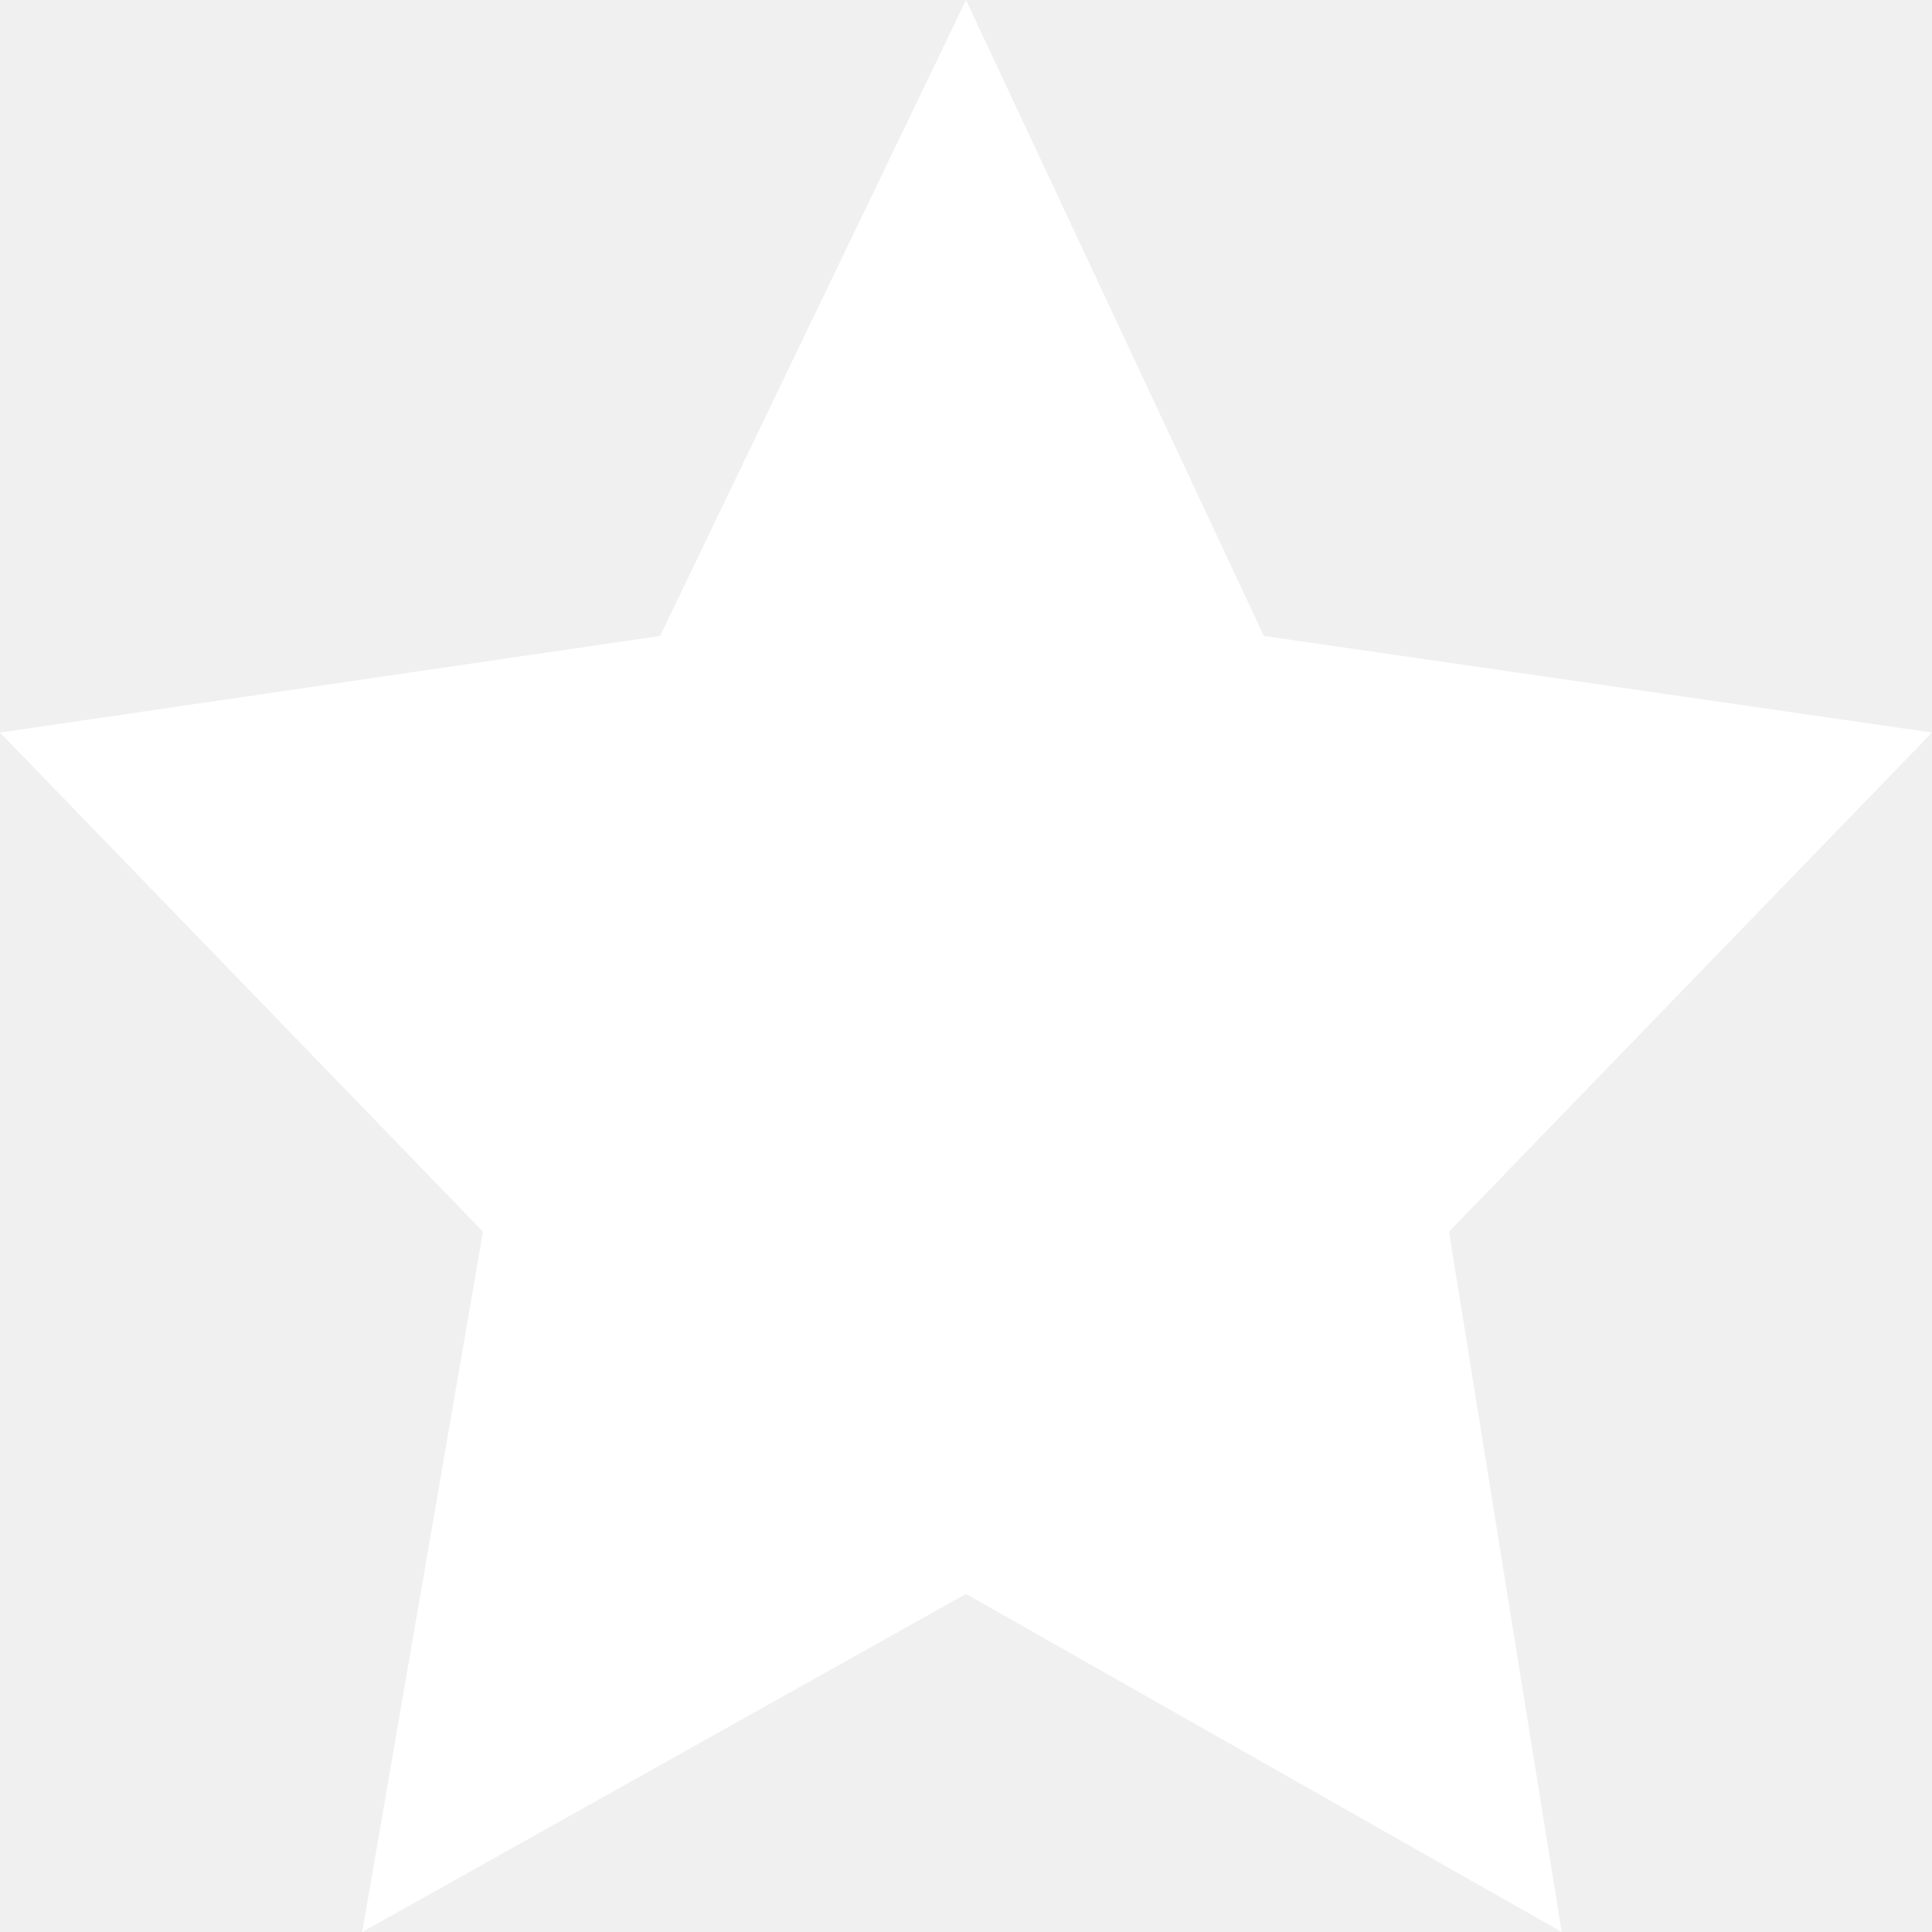
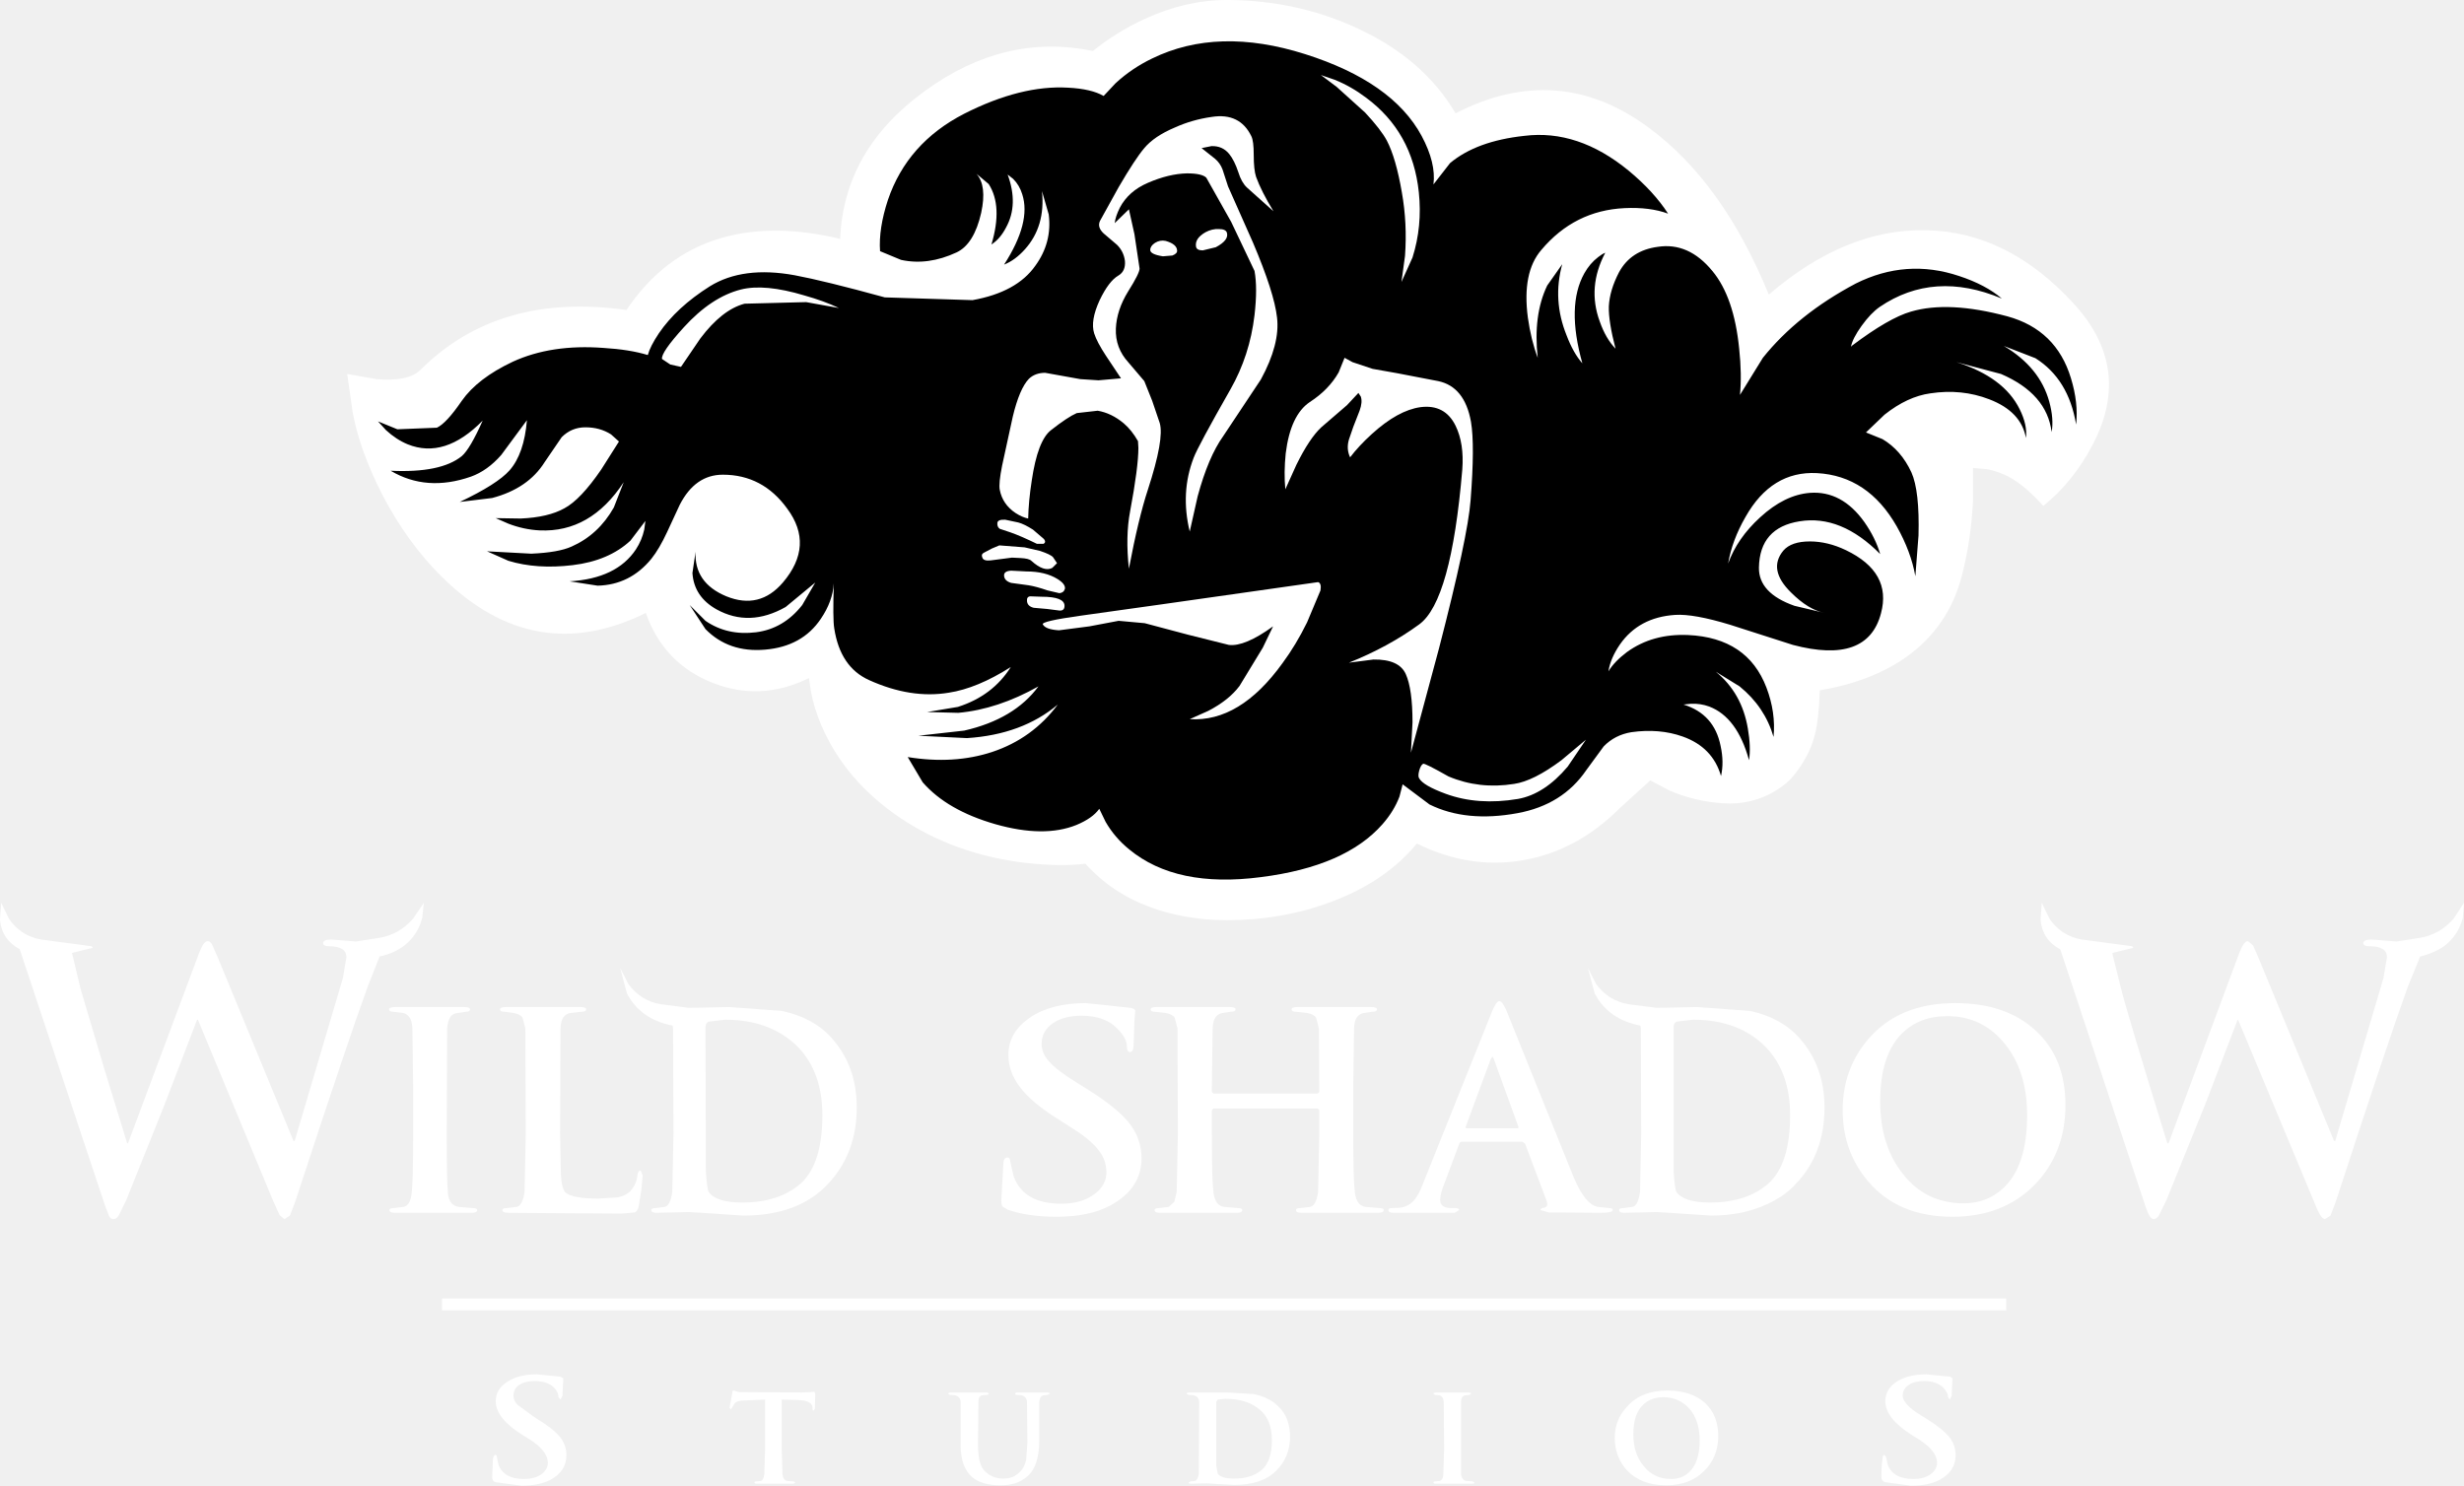
- <svg xmlns="http://www.w3.org/2000/svg" height="12.0px" width="12.0px">
+ <svg xmlns="http://www.w3.org/2000/svg" height="188.1px" width="311.9px">
  <g transform="matrix(1.0, 0.0, 0.0, 1.0, 0.0, 0.0)">
-     <path d="M0.0 4.55 L4.1 3.95 6.0 0.0 7.85 3.95 12.0 4.55 9.0 7.65 9.7 12.0 6.0 9.9 2.25 12.0 3.0 7.65 0.0 4.55" fill="#ffffff" fill-rule="evenodd" stroke="none" />
+     <path d="M243.75 29.15 Q254.15 29.3 262.55 38.5 269.9 46.55 265.0 56.1 262.55 60.9 258.65 64.05 256.75 61.95 255.15 60.9 253.55 59.8 251.5 59.4 L249.75 59.25 249.75 63.4 Q249.5 68.4 248.35 72.85 246.7 79.3 241.35 83.15 236.9 86.3 230.35 87.4 230.25 91.05 229.7 93.15 229.0 95.8 227.0 98.25 226.25 99.2 224.7 100.15 221.7 101.95 218.05 101.7 214.5 101.45 211.35 100.1 L208.9 98.8 205.0 102.35 Q199.65 107.7 192.85 108.9 186.05 110.1 179.35 106.8 175.35 111.65 168.45 114.2 162.3 116.5 155.35 116.5 150.05 116.5 145.6 114.85 140.7 113.05 137.4 109.35 134.35 109.75 129.85 109.25 120.9 108.2 113.95 103.55 107.0 98.85 104.0 91.9 103.05 89.7 102.65 87.55 L102.4 85.85 Q96.3 88.85 90.2 86.45 84.0 84.0 81.75 77.6 67.7 84.55 56.05 73.15 51.6 68.8 48.35 62.55 45.55 57.05 44.65 52.25 L43.95 47.35 47.65 48.0 Q51.65 48.35 53.2 46.85 63.1 36.95 79.3 39.25 83.95 32.3 91.25 30.15 97.9 28.2 106.35 30.25 106.8 18.95 117.1 11.5 127.2 4.15 138.35 6.45 141.4 4.0 144.9 2.4 150.1 0.0 155.3 0.0 L155.65 0.0 Q164.35 0.1 171.85 3.6 180.2 7.45 184.25 14.35 197.25 7.65 208.75 16.2 218.1 23.1 223.9 37.3 233.6 28.95 243.75 29.15" fill="#ffffff" fill-rule="evenodd" stroke="none" />
+     <path d="M83.8 45.45 L84.85 46.15 86.2 46.45 88.65 42.85 Q91.4 39.2 94.25 38.45 L102.05 38.25 106.2 39.0 Q104.3 38.1 101.8 37.4 96.8 35.9 93.8 36.65 90.05 37.6 86.55 41.45 83.65 44.65 83.8 45.45 M179.65 97.55 Q179.45 98.3 179.65 98.55 180.15 99.45 183.0 100.5 187.1 102.0 192.15 101.15 195.5 100.55 198.45 97.05 L200.75 93.65 197.65 96.25 Q194.1 98.9 191.65 99.25 187.25 99.95 183.35 98.3 180.35 96.6 180.15 96.7 179.85 96.85 179.65 97.55 M168.95 10.1 L167.2 9.5 169.2 11.0 172.8 14.25 Q174.8 16.4 175.55 17.8 176.7 20.0 177.45 24.35 178.15 28.3 177.85 32.4 L177.4 35.7 178.8 32.6 Q180.05 28.65 179.6 24.35 178.8 16.7 172.9 12.35 171.05 10.95 168.95 10.1 M248.0 34.95 Q251.35 36.05 253.4 37.8 244.8 34.2 237.95 38.85 236.8 39.65 235.65 41.25 234.5 42.85 234.3 43.9 L234.45 43.75 Q239.1 40.25 241.9 39.45 246.65 38.05 254.1 40.05 260.3 41.75 262.15 47.9 263.1 51.0 262.8 53.75 261.85 48.0 257.65 45.35 L253.65 43.8 Q258.2 46.5 259.4 50.85 260.0 53.05 259.7 54.7 259.1 49.85 253.3 47.35 L247.65 45.85 Q253.65 47.75 255.65 51.8 256.65 53.8 256.45 55.45 255.85 52.1 251.8 50.55 248.3 49.2 244.35 49.8 241.45 50.2 238.55 52.5 L236.2 54.75 238.3 55.6 Q240.65 57.0 241.95 59.8 243.0 62.15 242.85 67.8 L242.45 72.95 Q241.9 69.85 240.1 66.65 236.45 60.25 230.0 59.9 224.25 59.6 220.95 65.45 219.25 68.4 218.75 71.35 219.9 68.15 222.8 65.5 225.9 62.65 229.1 62.4 233.15 62.1 236.0 66.1 237.4 68.1 238.0 70.15 233.05 65.15 227.8 66.0 222.75 66.8 222.65 71.85 222.6 75.1 227.15 76.7 L230.95 77.6 Q228.9 77.2 226.7 75.0 223.75 72.1 225.75 69.7 226.75 68.55 229.1 68.55 231.35 68.55 233.65 69.65 239.5 72.45 238.1 77.65 236.4 84.15 226.95 81.65 L219.0 79.1 Q214.4 77.7 212.05 77.85 207.45 78.15 205.05 81.6 203.85 83.35 203.6 85.0 204.35 83.75 205.95 82.55 209.2 80.2 213.7 80.4 221.2 80.75 223.6 87.05 224.8 90.2 224.5 93.3 223.4 89.5 220.2 86.9 L217.2 85.05 Q220.5 87.75 221.25 92.25 221.65 94.55 221.4 96.25 219.9 90.8 216.35 89.45 215.25 89.05 214.05 89.1 L213.1 89.2 Q217.0 90.4 217.8 94.45 218.25 96.5 217.85 98.25 216.8 94.6 213.0 93.25 210.05 92.2 206.5 92.7 204.4 93.05 203.0 94.5 L200.8 97.5 Q197.8 101.9 192.1 102.95 185.6 104.15 180.95 101.85 L177.55 99.3 177.15 100.85 Q176.45 102.7 175.0 104.35 170.3 109.7 159.6 111.05 148.9 112.45 142.95 107.55 141.1 106.05 139.95 104.05 L139.15 102.4 Q138.3 103.6 136.25 104.45 132.15 106.1 126.0 104.35 119.9 102.6 116.8 99.05 L114.9 95.85 Q120.75 96.8 125.6 95.2 130.7 93.5 133.9 89.2 129.4 93.0 122.4 93.45 L116.25 93.15 122.05 92.5 Q128.4 91.05 131.45 86.9 126.3 89.8 121.3 90.25 L117.35 90.15 121.25 89.5 Q125.65 88.1 127.95 84.45 123.7 87.15 120.1 87.7 115.3 88.5 110.0 86.1 106.35 84.45 105.6 79.55 105.4 78.35 105.55 73.85 105.4 76.15 103.9 78.35 101.55 81.85 96.85 82.25 92.25 82.65 89.3 79.65 L87.3 76.6 89.3 78.6 Q92.05 80.5 95.7 80.05 99.2 79.6 101.55 76.6 L103.2 73.75 99.45 76.85 Q94.85 79.45 90.7 77.15 87.85 75.55 87.65 72.55 L88.05 69.85 Q87.85 73.8 91.95 75.5 96.15 77.2 99.1 73.75 103.1 69.05 99.65 64.4 96.55 60.1 91.5 60.1 88.0 60.1 86.05 63.9 L84.45 67.35 Q83.45 69.5 82.45 70.75 79.75 74.05 75.65 74.15 L72.1 73.6 Q78.05 73.25 80.5 69.55 81.25 68.4 81.55 67.05 L81.7 65.95 79.8 68.45 Q77.05 71.0 72.5 71.55 67.95 72.1 64.35 71.0 L61.65 69.8 67.25 70.1 Q70.7 69.95 72.35 69.2 75.75 67.7 77.7 64.25 L78.95 61.05 Q74.75 67.45 68.3 67.15 66.3 67.05 64.35 66.3 L62.75 65.6 65.9 65.65 Q69.4 65.5 71.45 64.35 73.5 63.25 76.1 59.45 L78.35 55.9 77.35 55.0 Q75.95 54.1 74.1 54.1 72.35 54.1 71.1 55.35 L68.95 58.5 Q66.85 61.85 62.3 63.05 L58.2 63.55 Q62.95 61.3 64.5 59.55 66.35 57.45 66.7 53.2 L63.45 57.6 Q61.7 59.6 59.6 60.35 54.0 62.3 49.45 59.6 55.8 59.9 58.45 57.75 59.5 56.85 61.1 53.25 56.3 58.15 51.6 56.25 50.15 55.65 48.85 54.45 L47.85 53.35 50.3 54.35 55.3 54.15 Q56.5 53.6 58.45 50.75 60.45 47.9 64.9 45.8 69.8 43.55 76.4 44.05 79.7 44.25 82.0 44.95 82.3 43.85 83.4 42.2 85.65 38.9 89.85 36.25 94.05 33.65 100.6 34.85 104.35 35.55 112.0 37.65 L123.1 38.0 Q128.7 37.0 131.05 33.65 133.2 30.7 132.75 27.15 L131.9 24.2 Q132.35 28.65 129.75 31.55 128.5 32.95 127.1 33.5 130.55 28.15 129.4 24.6 129.05 23.45 128.25 22.65 L127.55 22.1 Q128.95 25.9 127.35 28.8 126.6 30.25 125.5 30.95 126.95 26.1 125.15 23.3 L123.6 22.0 Q124.95 23.5 124.2 26.95 123.3 30.9 121.1 31.95 117.45 33.65 114.05 32.9 L111.4 31.8 Q111.2 28.95 112.4 25.3 114.85 18.1 122.05 14.4 129.25 10.75 135.2 11.1 138.15 11.25 139.7 12.15 L141.2 10.55 Q143.25 8.65 145.85 7.4 154.15 3.35 165.2 6.85 176.25 10.35 179.95 17.2 181.8 20.65 181.45 23.35 L183.55 20.65 Q186.9 17.85 192.95 17.2 199.75 16.35 206.15 21.6 209.35 24.25 211.15 27.05 208.85 26.2 205.65 26.35 199.3 26.65 195.1 31.65 192.65 34.5 193.4 40.2 193.8 43.05 194.65 45.3 194.05 39.9 195.85 36.15 L197.75 33.45 Q196.5 38.0 198.3 42.45 199.15 44.7 200.3 46.0 198.25 38.7 200.55 34.6 201.25 33.35 202.3 32.55 202.8 32.15 203.2 32.0 200.9 36.35 202.5 40.7 203.25 42.85 204.5 44.15 203.6 40.7 203.65 38.8 203.75 36.75 204.95 34.45 206.45 31.7 209.85 31.25 213.75 30.65 216.75 34.3 219.5 37.6 220.15 44.15 220.5 47.4 220.25 50.0 L223.15 45.3 Q227.55 39.8 234.9 35.9 241.3 32.7 248.0 34.95" fill="#000000" fill-rule="evenodd" stroke="none" />
+     <path d="M134.05 79.8 Q132.35 79.7 132.0 79.05 131.8 78.65 136.8 77.95 L147.15 76.5 166.85 73.7 Q167.3 73.85 167.15 74.75 L165.45 78.8 Q164.05 81.65 162.35 83.95 156.95 91.45 150.6 91.05 L152.95 90.0 Q155.55 88.65 156.9 86.85 L159.85 82.0 161.15 79.3 Q157.55 81.9 155.55 81.65 L150.35 80.35 144.9 78.9 141.6 78.6 137.9 79.3 134.05 79.8 M130.4 75.5 L131.85 75.55 Q134.75 75.55 134.75 76.7 134.75 77.35 134.1 77.3 L132.55 77.1 130.85 76.95 Q130.05 76.75 130.0 76.1 129.95 75.55 130.4 75.5 M134.1 75.1 L132.6 74.75 Q131.15 74.25 130.2 74.1 L128.0 73.8 Q127.15 73.55 127.1 72.9 127.05 72.3 128.0 72.25 L129.95 72.35 Q132.3 72.35 133.85 73.3 134.9 73.95 134.8 74.55 134.65 75.05 134.1 75.1 M125.55 69.45 L126.5 69.05 129.7 69.3 131.65 69.75 Q133.0 70.2 133.3 70.55 L133.8 71.3 133.2 71.9 Q132.15 72.45 130.55 71.0 130.25 70.7 129.15 70.65 L128.1 70.6 125.4 70.95 Q124.5 71.05 124.35 70.6 124.15 70.15 124.6 69.95 L125.55 69.45 M126.25 66.2 Q126.3 65.75 127.25 65.8 L128.9 66.15 Q129.65 66.35 130.75 67.05 L132.15 68.25 Q132.45 68.65 132.1 68.85 L131.25 68.85 Q129.2 67.85 127.9 67.4 L126.55 66.95 Q126.2 66.7 126.25 66.2 M152.6 29.4 Q153.45 28.95 154.3 29.0 155.15 29.0 155.3 29.45 155.6 30.4 153.9 31.3 L152.25 31.7 Q151.5 31.7 151.4 31.25 151.2 30.2 152.6 29.4 M147.55 30.5 Q148.95 30.9 149.0 31.7 149.05 32.1 148.4 32.35 L147.2 32.45 Q145.6 32.2 145.6 31.65 145.6 31.15 146.2 30.75 146.85 30.35 147.55 30.5 M158.4 17.25 Q158.7 17.85 158.7 19.6 158.7 21.5 159.0 22.4 159.65 24.2 161.2 26.75 L157.85 23.75 Q157.15 23.1 156.75 21.8 156.25 20.3 155.6 19.5 154.75 18.45 153.35 18.5 L152.1 18.75 153.8 20.1 Q154.45 20.65 154.75 21.45 L155.45 23.6 158.6 30.7 Q161.3 37.05 161.65 40.2 162.05 43.55 159.6 48.05 L154.85 55.2 Q152.95 57.85 151.6 62.85 L150.6 67.3 Q149.4 62.35 151.1 57.95 151.65 56.5 155.75 49.3 158.2 45.0 158.8 39.9 159.2 36.45 158.8 34.3 L155.85 28.1 152.7 22.5 Q152.15 21.95 150.25 21.95 147.95 22.0 145.3 23.15 142.85 24.2 141.75 26.3 141.2 27.4 141.1 28.25 L142.9 26.5 143.6 29.65 144.25 34.0 Q144.25 34.6 142.8 36.9 141.35 39.25 141.25 41.6 141.15 44.05 142.85 45.9 L144.85 48.25 145.85 50.75 146.8 53.55 Q147.4 55.55 145.3 62.0 144.1 65.65 142.9 72.0 142.45 67.9 143.05 64.75 144.1 59.15 144.1 56.7 L144.05 55.85 Q143.25 54.45 142.25 53.6 140.7 52.3 138.95 52.0 L136.3 52.3 Q135.15 52.8 133.05 54.45 131.35 55.75 130.6 60.85 130.2 63.4 130.15 65.65 129.4 65.5 128.55 64.95 126.9 63.85 126.55 62.0 126.4 61.2 126.85 58.95 L128.2 52.75 Q129.05 49.2 130.25 47.95 131.05 47.2 132.3 47.2 L136.75 48.0 139.05 48.15 141.9 47.9 140.0 45.05 Q138.85 43.3 138.5 42.2 138.0 40.6 139.2 38.0 140.35 35.6 141.55 34.9 142.5 34.35 142.4 33.05 142.25 31.85 141.4 31.0 L139.7 29.55 Q138.85 28.75 139.25 27.95 L141.6 23.7 Q143.7 20.1 144.85 18.75 146.1 17.25 148.7 16.15 150.9 15.15 153.4 14.8 156.95 14.25 158.4 17.25 M176.85 47.25 L182.05 48.25 Q185.4 48.95 186.2 53.4 186.7 56.35 186.15 63.35 185.8 68.0 182.15 82.1 L178.6 95.3 178.8 91.45 Q178.8 87.25 177.95 85.35 177.1 83.45 173.85 83.5 L170.75 83.9 Q175.75 81.9 179.65 79.05 183.7 76.1 185.1 59.45 185.35 56.15 184.25 53.9 182.9 51.15 179.8 51.55 176.95 51.95 173.65 54.95 172.0 56.45 170.9 57.9 170.4 56.85 170.75 55.65 L171.3 54.05 172.1 52.0 Q172.5 50.9 172.25 50.2 L171.95 49.75 170.5 51.3 167.25 54.1 Q165.75 55.5 164.1 58.85 L162.7 61.95 Q162.5 59.85 162.75 57.4 163.35 52.55 165.8 50.9 168.2 49.35 169.45 47.15 L170.2 45.3 171.2 45.85 173.75 46.7 176.85 47.25" fill="#ffffff" fill-rule="evenodd" stroke="none" />
+     <path d="M57.9 128.25 Q57.2 128.35 56.95 128.85 56.7 129.25 56.6 130.2 L56.55 143.55 Q56.55 149.65 56.7 151.1 56.85 152.6 58.05 152.8 L59.85 152.95 Q60.4 152.95 60.4 153.2 60.4 153.55 59.75 153.55 L50.0 153.55 Q49.3 153.55 49.3 153.2 49.3 152.95 49.85 152.95 L51.1 152.8 Q51.95 152.6 52.1 151.1 52.3 149.65 52.3 143.55 L52.3 137.5 52.2 130.2 Q52.15 128.55 51.05 128.25 L49.8 128.1 Q49.25 128.1 49.25 127.8 49.25 127.5 50.05 127.5 L58.75 127.5 Q59.5 127.5 59.5 127.8 59.5 128.1 58.95 128.1 L57.9 128.25" fill="#ffffff" fill-rule="evenodd" stroke="none" />
+     <path d="M73.45 127.5 Q74.2 127.5 74.2 127.8 74.2 128.1 73.55 128.1 L72.2 128.25 Q71.0 128.45 70.95 130.2 L70.9 143.55 71.0 148.7 Q71.1 150.55 71.6 151.0 72.5 151.75 75.75 151.75 L78.15 151.6 Q79.2 151.4 79.8 150.8 80.6 149.9 80.7 148.7 80.8 148.2 81.1 148.2 L81.35 148.8 81.2 150.55 80.85 152.75 Q80.7 153.35 80.35 153.5 L78.65 153.65 64.3 153.55 Q63.6 153.55 63.6 153.2 63.6 152.95 64.15 152.95 L65.4 152.8 Q66.15 152.65 66.4 150.9 L66.55 143.55 66.5 130.2 66.15 128.85 Q65.85 128.4 65.0 128.25 L63.9 128.1 Q63.3 128.1 63.3 127.8 63.3 127.5 64.05 127.5 L73.45 127.5" fill="#ffffff" fill-rule="evenodd" stroke="none" />
+     <path d="M141.5 130.3 Q139.95 128.6 136.9 128.6 134.6 128.6 133.2 129.6 131.85 130.6 131.85 132.15 131.85 133.35 132.8 134.4 133.75 135.5 136.35 137.1 L137.55 137.85 Q141.35 140.2 142.95 142.2 144.5 144.2 144.5 146.65 144.5 150.5 140.5 152.65 137.85 154.05 133.75 154.05 130.1 154.05 127.55 153.15 L126.9 152.75 Q126.75 152.55 126.75 152.0 L127.0 147.45 Q127.0 146.55 127.5 146.55 127.9 146.55 127.9 147.15 L128.3 148.9 Q129.55 152.4 134.35 152.4 137.0 152.4 138.65 151.1 140.05 150.0 140.05 148.45 140.05 147.05 139.3 145.95 138.35 144.5 135.9 142.95 L133.95 141.7 Q130.5 139.55 129.05 137.55 127.65 135.7 127.65 133.55 127.65 130.7 130.35 128.85 133.05 127.0 137.45 127.0 L143.1 127.6 Q143.7 127.7 143.7 128.0 L143.6 129.25 143.5 132.15 Q143.5 133.2 143.05 133.2 142.65 133.2 142.65 132.55 142.65 131.45 141.5 130.3" fill="#ffffff" fill-rule="evenodd" stroke="none" />
+     <path d="M155.65 127.5 Q156.4 127.5 156.4 127.8 156.4 128.1 155.75 128.1 L154.75 128.25 Q153.55 128.45 153.5 130.2 L153.4 137.5 153.4 138.25 153.6 138.45 166.8 138.45 167.0 138.25 166.95 130.2 166.6 128.85 Q166.3 128.4 165.45 128.25 L164.1 128.1 Q163.5 128.1 163.5 127.8 163.5 127.5 164.25 127.5 L173.55 127.5 Q174.3 127.5 174.3 127.8 174.3 128.1 173.65 128.1 L172.65 128.25 Q171.45 128.45 171.4 130.2 L171.3 137.5 171.3 143.55 Q171.3 149.45 171.5 150.95 171.7 152.65 172.85 152.8 L174.6 152.95 Q175.15 152.95 175.15 153.2 175.15 153.55 174.45 153.55 L164.75 153.55 Q164.05 153.55 164.05 153.2 164.05 152.95 164.6 152.95 L165.85 152.8 Q166.6 152.65 166.85 150.9 L167.0 143.55 167.0 140.55 166.8 140.35 153.6 140.35 153.4 140.55 153.4 143.55 Q153.4 149.45 153.6 150.95 153.8 152.65 154.95 152.8 L156.7 152.95 Q157.25 152.95 157.25 153.2 157.25 153.55 156.55 153.55 L146.85 153.55 Q146.15 153.55 146.15 153.2 146.15 152.95 146.7 152.95 L147.95 152.8 148.65 152.15 148.95 150.9 149.1 143.55 149.05 130.2 148.7 128.85 Q148.4 128.4 147.55 128.25 L146.2 128.1 Q145.65 128.1 145.65 127.8 145.65 127.5 146.35 127.5 L155.65 127.5" fill="#ffffff" fill-rule="evenodd" stroke="none" />
+     <path d="M189.1 134.1 L188.95 133.8 Q188.85 133.8 188.7 134.1 L185.55 142.6 Q185.45 142.85 185.7 142.85 L192.05 142.85 Q192.3 142.85 192.2 142.65 L189.1 134.1 M188.85 128.1 Q189.4 126.75 189.8 126.75 190.15 126.75 190.65 127.85 L199.2 149.05 Q200.65 152.5 202.25 152.8 L203.7 152.95 Q204.15 152.95 204.15 153.2 204.15 153.55 202.55 153.55 L196.05 153.5 195.0 153.2 Q195.0 152.95 195.5 152.9 196.0 152.75 195.8 152.1 L193.05 144.8 192.7 144.55 185.0 144.55 Q184.8 144.55 184.7 144.85 L182.85 149.8 Q182.3 151.15 182.3 151.9 182.3 152.95 183.7 152.95 L184.2 152.95 Q184.7 152.95 184.7 153.2 L184.15 153.55 176.4 153.55 Q175.75 153.55 175.75 153.2 175.75 152.95 176.15 152.95 L177.25 152.9 Q178.35 152.75 179.05 151.9 179.6 151.25 180.15 149.8 L188.85 128.1" fill="#ffffff" fill-rule="evenodd" stroke="none" />
+     <path d="M246.5 128.65 Q242.95 128.65 240.75 130.85 238.0 133.6 238.0 139.45 238.0 145.0 240.85 148.6 243.75 152.35 248.6 152.35 251.45 152.35 253.5 150.5 256.6 147.7 256.6 141.2 256.6 135.5 253.65 132.0 250.85 128.65 246.5 128.65 M257.7 130.5 Q261.45 133.95 261.45 139.9 261.45 145.95 257.6 149.95 253.6 154.05 247.15 154.05 240.3 154.05 236.5 149.6 233.25 145.8 233.25 140.55 233.25 135.35 236.5 131.55 240.4 127.0 247.5 127.0 253.95 127.0 257.7 130.5" fill="#ffffff" fill-rule="evenodd" stroke="none" />
+     <path d="M216.45 152.25 Q221.15 152.25 223.9 149.8 226.6 147.3 226.6 141.2 226.6 135.75 223.5 132.55 220.1 129.1 214.3 129.1 L212.2 129.35 Q211.85 129.55 211.85 130.05 L211.85 148.25 Q212.0 150.55 212.2 150.9 213.15 152.25 216.45 152.25 M227.8 131.45 Q230.95 135.0 230.95 140.2 230.95 146.05 227.4 149.8 226.0 151.4 223.7 152.45 220.6 153.9 216.6 153.9 L212.85 153.65 209.7 153.45 205.6 153.55 Q204.95 153.55 204.95 153.2 204.95 152.95 205.5 152.95 L206.65 152.8 Q207.35 152.65 207.6 150.9 L207.75 143.55 207.7 130.2 207.65 129.85 Q203.55 129.05 201.85 125.75 L201.0 122.55 202.05 124.6 Q203.65 126.75 206.2 127.15 L209.7 127.6 214.85 127.5 221.55 128.0 Q225.5 128.85 227.8 131.45" fill="#ffffff" fill-rule="evenodd" stroke="none" />
+     <path d="M93.95 152.25 Q98.65 152.25 101.4 149.8 104.1 147.3 104.1 141.2 104.1 135.75 101.0 132.55 97.55 129.1 91.8 129.1 L89.7 129.35 Q89.3 129.55 89.3 130.05 L89.35 148.25 Q89.5 150.55 89.7 150.9 90.65 152.25 93.95 152.25 M105.3 131.45 Q108.45 135.0 108.45 140.2 108.45 145.95 104.9 149.8 101.15 153.9 94.1 153.9 L90.35 153.65 87.2 153.45 83.1 153.55 Q82.45 153.55 82.45 153.2 82.45 152.95 83.0 152.95 L84.15 152.8 Q84.85 152.65 85.1 150.9 L85.25 143.55 85.2 130.2 85.15 129.85 Q81.05 129.05 79.35 125.75 L78.5 122.55 79.55 124.6 Q81.15 126.75 83.7 127.15 L87.2 127.6 92.35 127.5 99.0 128.0 Q103.0 128.85 105.3 131.45" fill="#ffffff" fill-rule="evenodd" stroke="none" />
+     <path d="M310.6 116.3 L311.9 114.3 311.75 116.2 Q311.2 118.35 309.5 119.7 308.2 120.65 306.35 121.1 L304.8 124.9 Q302.3 131.8 295.65 152.2 L295.0 153.9 294.3 154.35 Q293.75 154.35 292.9 152.1 L283.3 129.1 283.25 129.1 279.15 139.8 274.25 151.9 273.3 153.85 Q273.0 154.35 272.6 154.35 272.1 154.35 271.55 152.65 L260.8 120.2 Q258.55 119.0 258.3 116.5 L258.45 114.3 259.45 116.35 Q260.95 118.5 263.5 118.95 L269.9 119.8 270.05 120.0 267.4 120.65 267.45 121.0 268.5 125.2 Q269.15 127.9 274.35 144.75 L274.5 144.75 283.4 120.8 Q284.0 119.15 284.55 119.15 L285.2 119.7 285.9 121.3 295.45 144.45 295.6 144.45 301.7 123.85 302.15 121.2 Q302.15 119.8 299.95 119.8 299.15 119.8 299.15 119.4 299.15 118.95 300.25 118.95 L303.35 119.2 306.25 118.75 Q308.8 118.35 310.6 116.3" fill="#ffffff" fill-rule="evenodd" stroke="none" />
+     <path d="M53.65 114.3 L53.45 116.2 Q52.9 118.35 51.2 119.7 49.9 120.7 48.05 121.1 L46.55 124.9 Q44.1 131.6 37.35 152.2 L36.7 153.9 36.0 154.35 35.4 153.85 34.6 152.1 25.05 129.1 24.95 129.1 20.85 139.8 16.0 151.9 15.05 153.85 Q14.75 154.35 14.35 154.35 14.0 154.35 13.8 153.95 L13.3 152.65 2.5 120.2 2.55 120.2 Q0.25 119.0 0.0 116.5 L0.15 114.3 1.15 116.35 Q2.65 118.5 5.2 118.95 L11.6 119.8 11.75 120.0 9.1 120.65 9.2 121.0 10.2 125.2 13.15 135.15 16.1 144.75 16.2 144.75 25.15 120.8 Q25.75 119.15 26.3 119.15 26.65 119.15 26.9 119.7 L27.6 121.3 37.15 144.45 37.3 144.45 43.4 123.85 43.85 121.2 Q43.85 119.8 41.65 119.8 40.9 119.8 40.9 119.4 40.9 118.95 41.95 118.95 L45.05 119.2 47.95 118.75 Q50.5 118.35 52.3 116.3 L53.65 114.3" fill="#ffffff" fill-rule="evenodd" stroke="none" />
+     <path d="M71.3 174.5 L71.2 176.7 70.95 177.2 70.7 176.9 Q70.7 176.3 70.15 175.7 69.3 174.85 67.7 174.85 66.45 174.85 65.7 175.35 65.0 175.85 65.0 176.7 65.0 177.35 65.5 177.85 L67.4 179.25 68.0 179.65 Q70.05 180.9 70.9 181.95 71.7 182.95 71.7 184.25 71.7 186.3 69.6 187.4 68.15 188.1 66.0 188.1 L62.7 187.65 Q62.3 187.5 62.3 187.05 L62.4 184.7 Q62.5 184.2 62.7 184.2 62.9 184.2 62.9 184.5 L63.1 185.45 Q63.8 187.25 66.3 187.25 67.75 187.25 68.6 186.6 69.35 186.0 69.35 185.2 69.35 183.75 67.15 182.3 L66.1 181.65 Q62.75 179.55 62.75 177.4 62.75 175.9 64.2 174.95 65.65 174.0 67.95 174.0 L70.95 174.3 71.3 174.5" fill="#ffffff" fill-rule="evenodd" stroke="none" />
+     <path d="M94.45 177.3 Q93.2 177.3 92.95 177.75 L92.65 178.25 92.5 178.45 92.35 178.2 92.7 176.35 Q92.7 176.05 92.85 176.05 L93.55 176.25 101.55 176.3 102.65 176.25 103.1 176.2 103.2 176.5 103.15 178.35 103.0 178.6 Q102.85 178.6 102.85 178.3 L102.85 178.15 Q102.75 177.3 100.95 177.25 L98.95 177.2 98.95 183.4 99.05 186.7 Q99.15 187.4 99.65 187.5 L100.45 187.55 100.7 187.7 100.4 187.85 95.8 187.85 Q95.5 187.85 95.5 187.7 95.5 187.55 95.75 187.55 L96.3 187.5 Q96.65 187.4 96.75 186.65 L96.85 183.4 96.85 177.2 94.45 177.3" fill="#ffffff" fill-rule="evenodd" stroke="none" />
+     <path d="M120.35 176.3 L124.8 176.3 Q125.15 176.3 125.15 176.45 125.15 176.6 124.85 176.6 L124.4 176.65 Q123.85 176.7 123.85 177.45 L123.8 182.85 Q123.8 184.45 124.1 185.3 124.35 186.1 125.0 186.55 125.85 187.2 127.0 187.2 128.3 187.2 129.1 186.35 129.7 185.8 129.9 184.8 L130.05 182.65 130.0 177.45 Q129.95 176.85 129.35 176.65 L128.75 176.6 Q128.5 176.6 128.5 176.45 128.5 176.3 128.8 176.3 L132.55 176.3 Q132.9 176.3 132.9 176.45 L132.6 176.6 132.15 176.65 Q131.65 176.7 131.55 177.45 L131.55 182.35 Q131.55 185.7 130.0 186.95 128.75 188.05 126.65 188.05 124.25 188.05 123.05 187.0 121.6 185.75 121.6 182.95 L121.6 177.45 Q121.55 176.85 120.9 176.65 L120.3 176.6 Q120.05 176.6 120.05 176.45 120.05 176.3 120.35 176.3" fill="#ffffff" fill-rule="evenodd" stroke="none" />
+     <path d="M155.1 177.1 L154.15 177.2 153.95 177.5 153.95 185.5 154.15 186.6 Q154.65 187.2 156.2 187.2 158.4 187.2 159.65 186.15 161.0 185.05 161.0 182.35 161.0 179.8 159.55 178.55 157.95 177.1 155.1 177.1 M161.8 178.05 Q163.3 179.45 163.3 181.9 163.3 184.45 161.55 186.2 159.75 188.0 156.25 188.0 L154.35 187.9 152.75 187.8 150.75 187.85 Q150.45 187.85 150.45 187.7 L150.7 187.55 151.25 187.5 Q151.6 187.4 151.75 186.65 L151.8 177.45 Q151.75 176.85 151.1 176.65 L150.45 176.6 150.2 176.45 Q150.2 176.3 150.55 176.3 L155.4 176.3 158.7 176.5 Q160.65 176.9 161.8 178.05" fill="#ffffff" fill-rule="evenodd" stroke="none" />
+     <path d="M182.2 176.65 L181.65 176.6 181.4 176.4 181.75 176.3 185.95 176.3 186.25 176.4 186.0 176.6 185.55 176.65 Q184.95 176.7 184.95 177.45 L184.95 186.75 Q185.1 187.4 185.6 187.5 L186.4 187.55 186.65 187.7 Q186.65 187.85 186.35 187.85 L181.75 187.85 Q181.45 187.85 181.45 187.7 181.45 187.55 181.7 187.55 L182.25 187.5 Q182.65 187.35 182.7 186.75 L182.8 183.4 182.75 177.45 Q182.7 176.8 182.2 176.65" fill="#ffffff" fill-rule="evenodd" stroke="none" />
+     <path d="M210.55 176.9 Q208.95 176.9 208.0 177.85 206.75 179.0 206.75 181.6 206.75 184.05 208.05 185.6 209.35 187.25 211.55 187.25 212.85 187.25 213.75 186.45 215.15 185.2 215.15 182.35 215.15 179.85 213.85 178.35 212.55 176.9 210.55 176.9 M211.05 176.05 Q214.05 176.05 215.8 177.6 217.5 179.15 217.5 181.8 217.5 184.5 215.7 186.25 213.9 188.05 210.9 188.05 207.7 188.05 205.9 186.1 204.4 184.4 204.4 182.05 204.4 179.75 205.95 178.1 207.75 176.05 211.05 176.05" fill="#ffffff" fill-rule="evenodd" stroke="none" />
+     <path d="M243.9 179.65 Q245.9 180.9 246.75 181.95 247.55 182.95 247.55 184.25 247.55 186.3 245.45 187.4 244.05 188.1 241.9 188.1 L238.6 187.65 Q238.15 187.45 238.15 187.05 238.15 185.45 238.3 184.7 238.3 184.2 238.55 184.2 L238.75 184.5 238.95 185.45 Q239.65 187.25 242.2 187.25 243.6 187.25 244.45 186.6 245.2 186.0 245.2 185.2 245.2 183.75 243.0 182.3 L241.95 181.65 Q238.65 179.55 238.65 177.4 238.65 175.9 240.05 174.95 241.5 174.0 243.85 174.0 L246.85 174.3 247.15 174.5 247.05 176.7 246.8 177.2 246.6 176.9 Q246.6 176.35 246.0 175.7 245.15 174.85 243.55 174.85 242.3 174.85 241.6 175.35 240.85 175.85 240.85 176.7 240.85 177.8 243.25 179.25 L243.9 179.65" fill="#ffffff" fill-rule="evenodd" stroke="none" />
+     <path d="M55.95 164.4 L253.95 164.4 253.95 165.9 55.95 165.9 55.95 164.4" fill="#ffffff" fill-rule="evenodd" stroke="none" />
  </g>
</svg>
